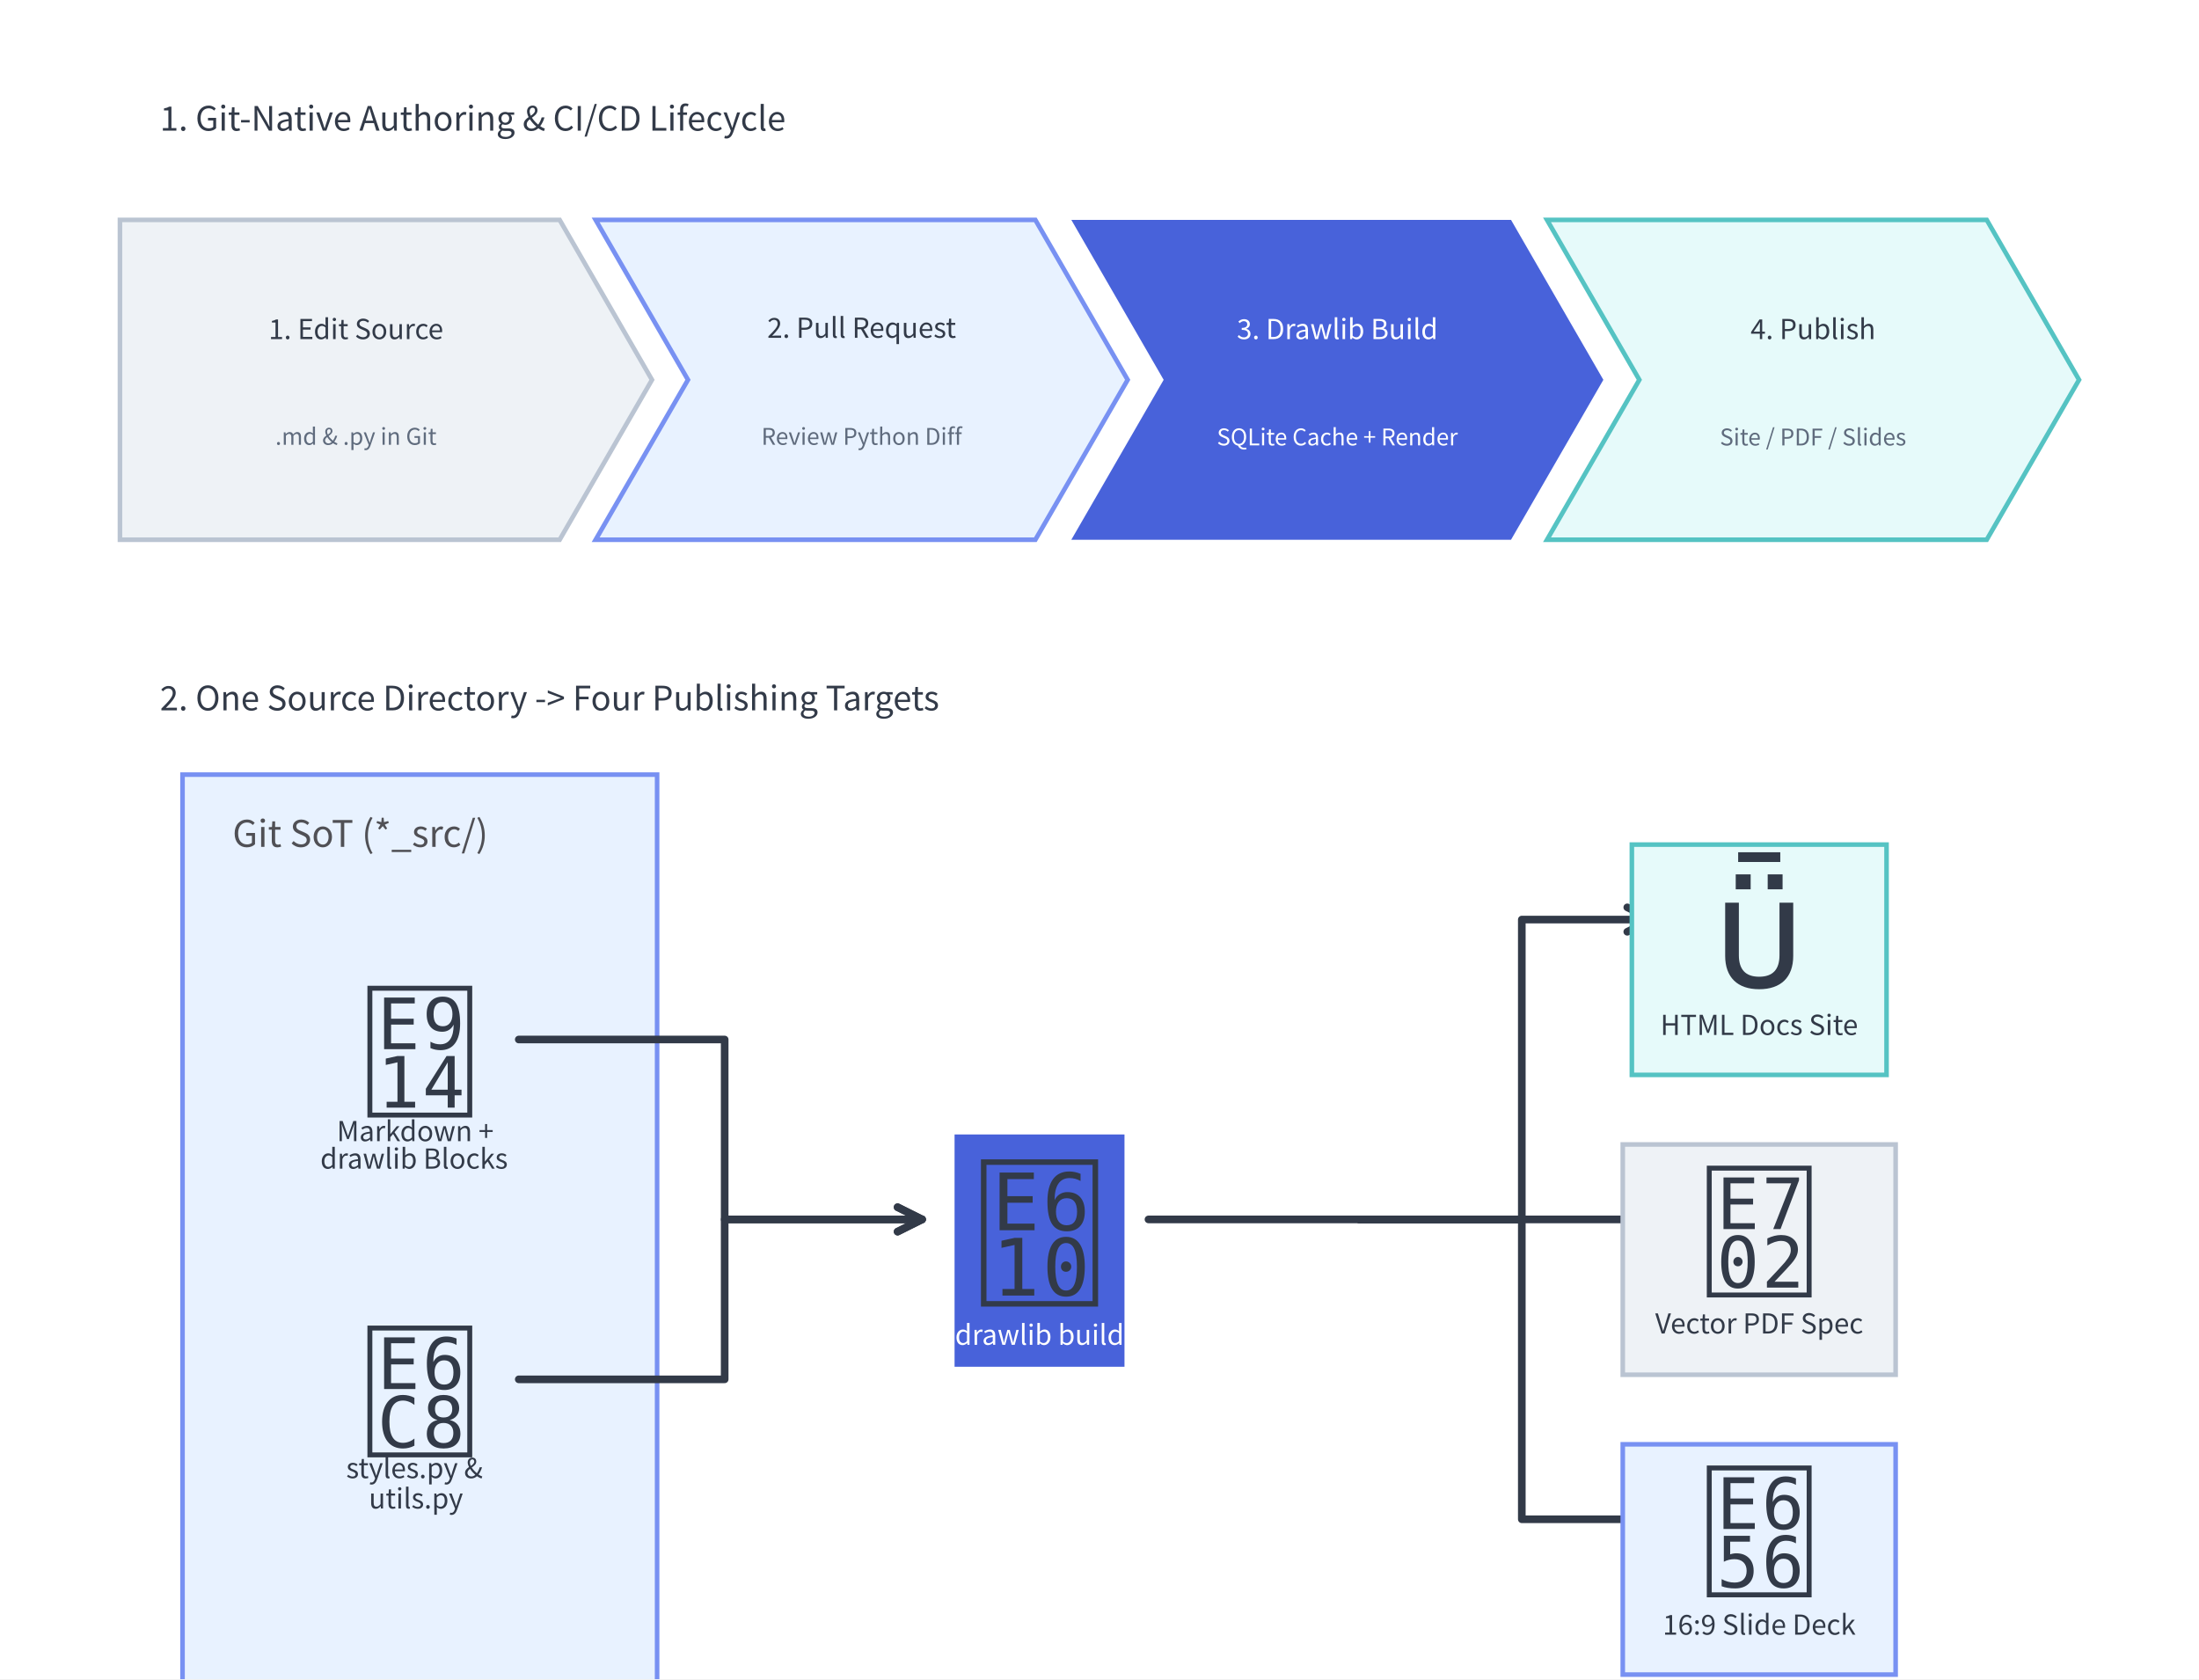
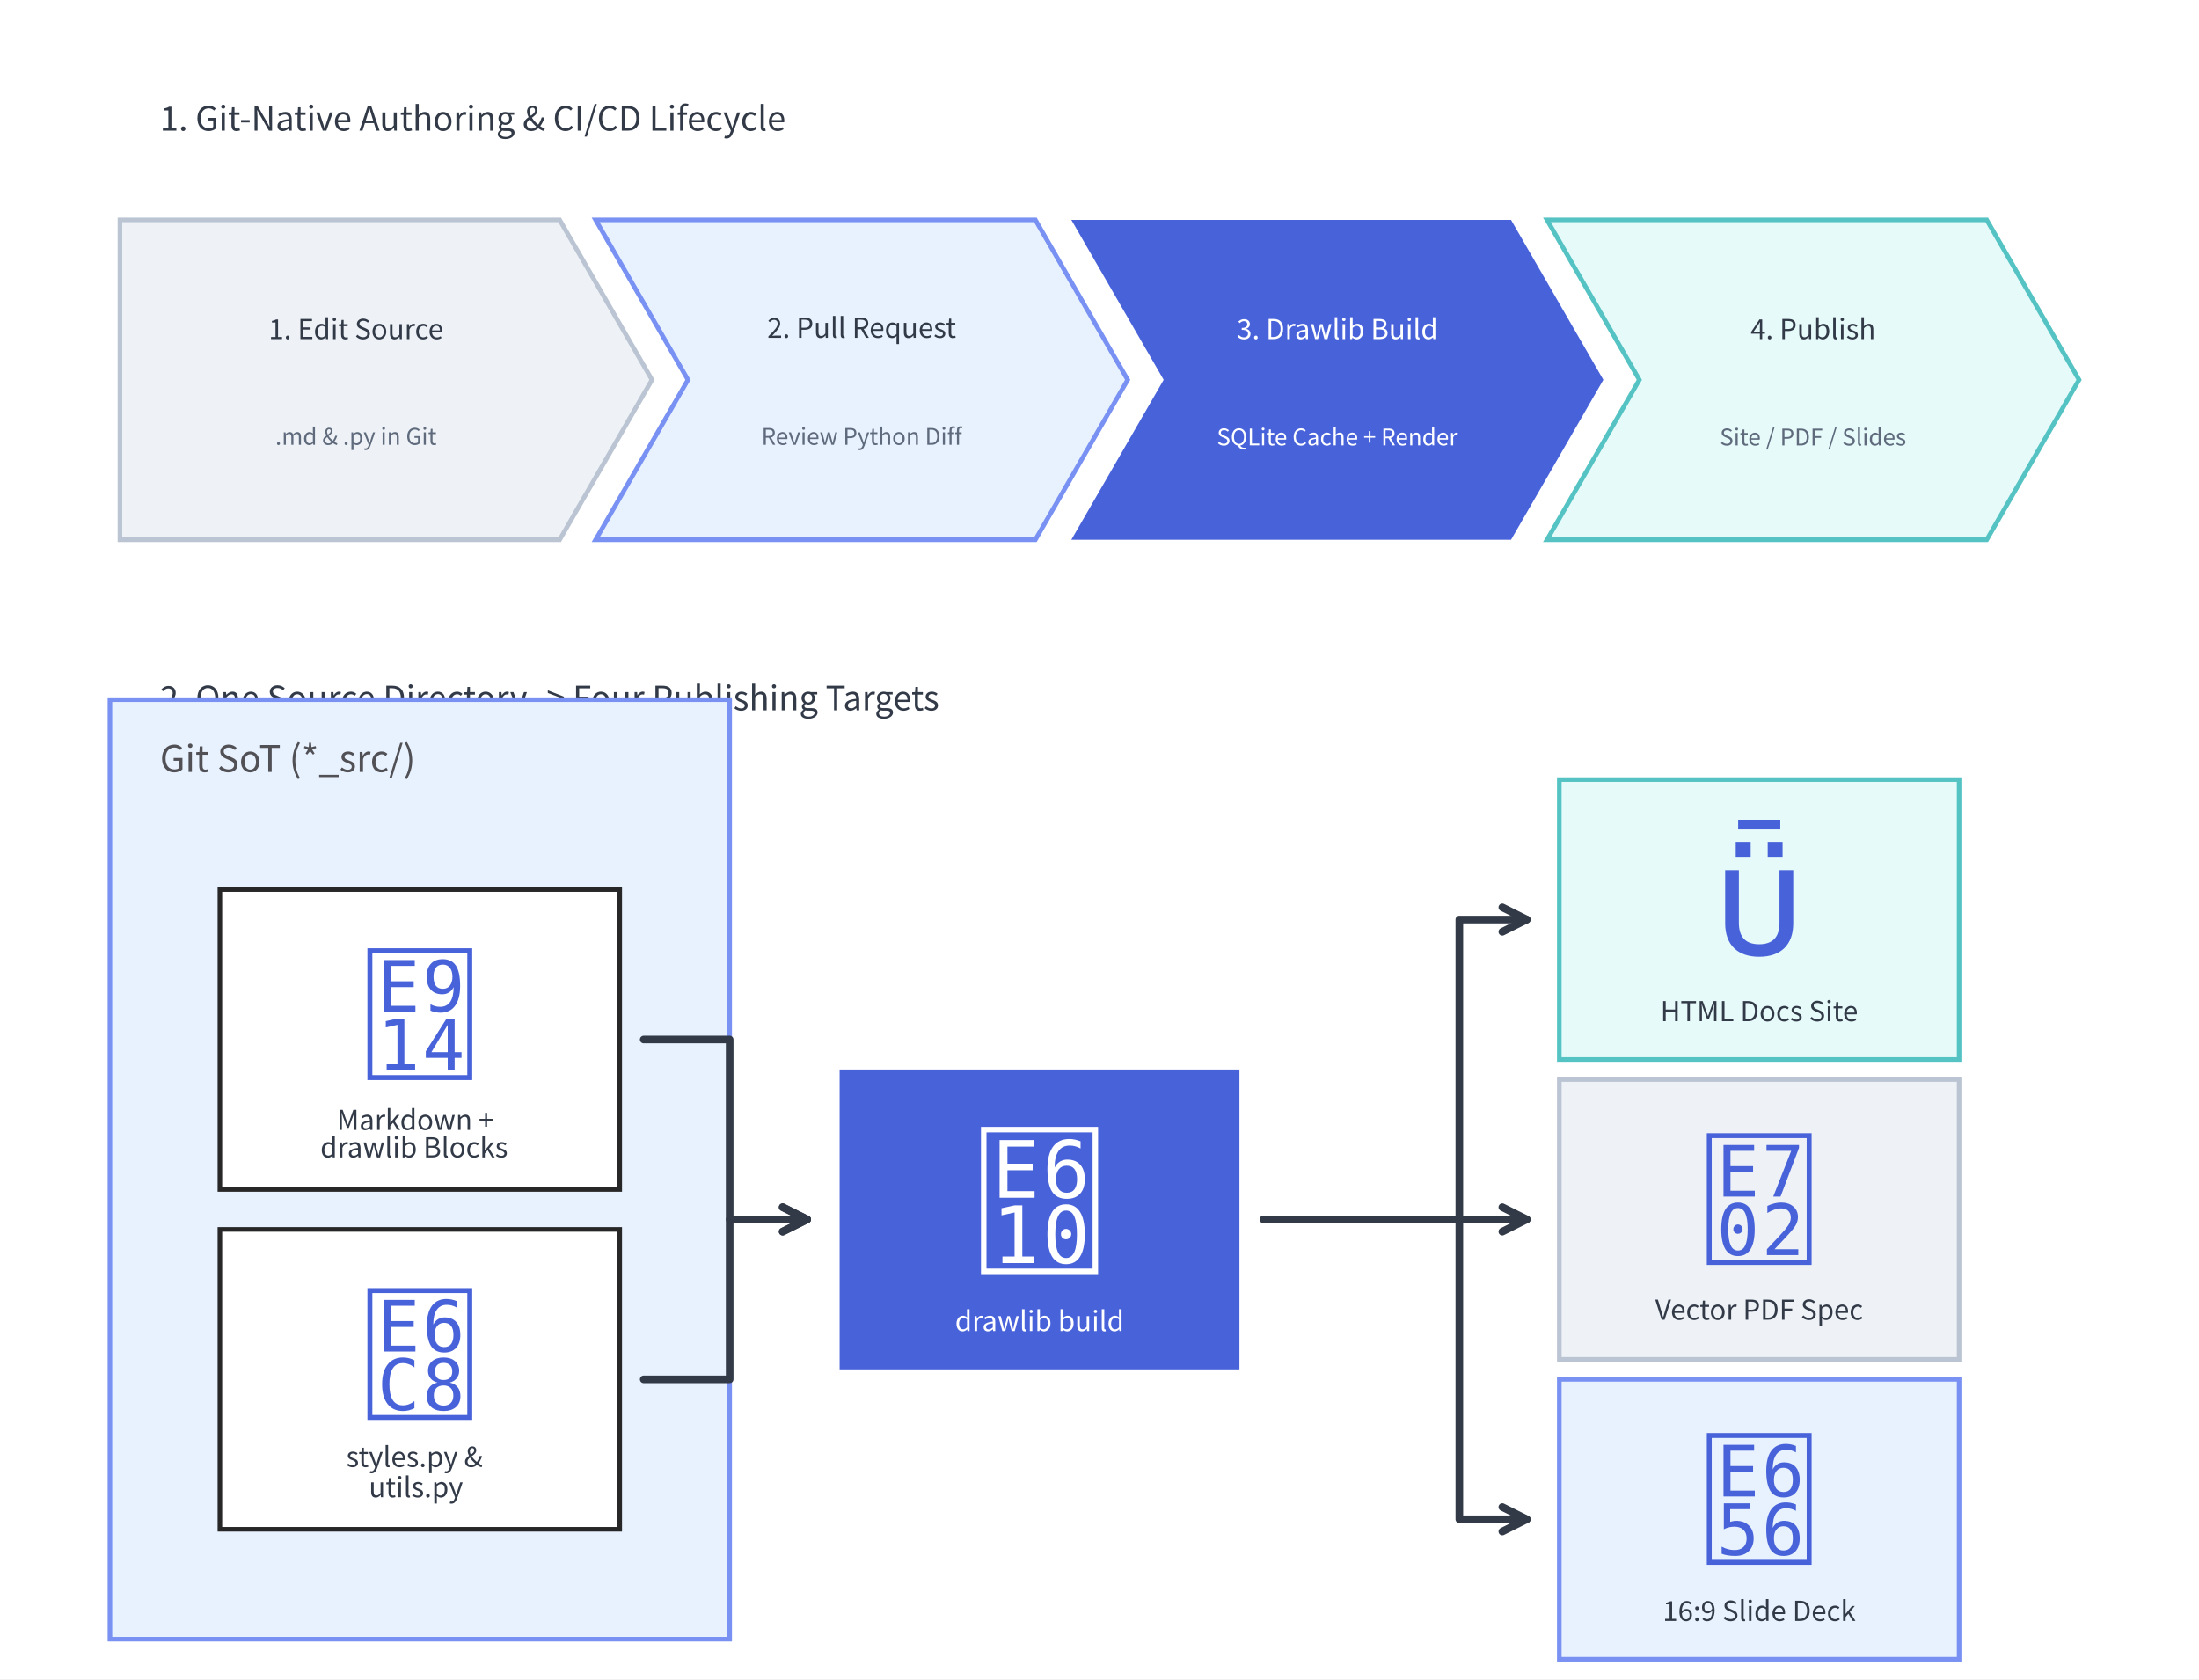
<svg xmlns="http://www.w3.org/2000/svg" width="720pt" height="549.818pt" viewBox="0 0 720 549.818" version="1.1">
  <defs>
    <style type="text/css">*{stroke-linejoin: round; stroke-linecap: butt}</style>
  </defs>
  <g id="figure_1">
    <g id="patch_1">
      <path d="M 0 549.818  L 720 549.818  L 720 0  L 0 0  z " style="fill: #ffffff" />
    </g>
    <g id="axes_1">
      <g id="text_1">
        <g clip-path="url(#p2281568558)">
          <text style="font-size: 11px; font-family: 'drawlib-cjk-japanese-noto-sans-bold', 'Noto Sans CJK JP'; text-anchor: start; fill: #323a48" x="52.364" y="42.776" transform="rotate(-0 52.36364 42.7764)">1. Git-Native Authoring &amp; CI/CD Lifecycle</text>
        </g>
      </g>
      <g id="patch_2">
        <path d="M 39.273 176.727  L 39.273 72  L 183.242 72  L 213.474 124.364  L 183.242 176.727  z " clip-path="url(#p2281568558)" style="fill: #eef2f6; stroke: #bac4d2; stroke-width: 1.5; stroke-linejoin: miter" />
      </g>
      <g id="text_2">
        <g clip-path="url(#p2281568558)">
          <text style="font-size: 9px; font-family: 'drawlib-cjk-japanese-noto-sans-bold', 'Noto Sans CJK JP'; text-anchor: middle; fill: #323a48" x="116.548" y="111.027" transform="rotate(-0 116.548 111.0273)">1. Edit Source</text>
        </g>
      </g>
      <g id="text_3">
        <g clip-path="url(#p2281568558)">
          <text style="font-size: 7.5px; font-family: 'drawlib-cjk-japanese-noto-sans-regular', 'Noto Sans CJK JP'; text-anchor: middle; fill: #5f6b7d" x="116.548" y="145.637" transform="rotate(-0 116.548 145.6368)">.md &amp; .py in Git</text>
        </g>
      </g>
      <g id="patch_3">
        <path d="M 195.024 176.727  L 225.256 124.364  L 195.024 72  L 338.993 72  L 369.225 124.364  L 338.993 176.727  z " clip-path="url(#p2281568558)" style="fill: #e8f2ff; stroke: #7891f2; stroke-width: 1.5; stroke-linejoin: miter" />
      </g>
      <g id="text_4">
        <g clip-path="url(#p2281568558)">
          <text style="font-size: 9px; font-family: 'drawlib-cjk-japanese-noto-sans-bold', 'Noto Sans CJK JP'; text-anchor: middle; fill: #323a48" x="282.124" y="110.6" transform="rotate(-0 282.1245 110.5998)">2. Pull Request</text>
        </g>
      </g>
      <g id="text_5">
        <g clip-path="url(#p2281568558)">
          <text style="font-size: 7.5px; font-family: 'drawlib-cjk-japanese-noto-sans-regular', 'Noto Sans CJK JP'; text-anchor: middle; fill: #5f6b7d" x="282.124" y="145.637" transform="rotate(-0 282.1245 145.6368)">Review Python Diff</text>
        </g>
      </g>
      <g id="patch_4">
        <path d="M 350.775 176.727  L 381.007 124.364  L 350.775 72  L 494.744 72  L 524.976 124.364  L 494.744 176.727  z " clip-path="url(#p2281568558)" style="fill: #4862da" />
      </g>
      <g id="text_6">
        <g clip-path="url(#p2281568558)">
          <text style="font-size: 9px; font-family: 'drawlib-cjk-japanese-noto-sans-bold', 'Noto Sans CJK JP'; text-anchor: middle; fill: #ffffff" x="437.876" y="111.027" transform="rotate(-0 437.8755 111.0273)">3. Drawlib Build</text>
        </g>
      </g>
      <g id="text_7">
        <g clip-path="url(#p2281568558)">
          <text style="font-size: 7.5px; font-family: 'drawlib-cjk-japanese-noto-sans-regular', 'Noto Sans CJK JP'; text-anchor: middle; fill: #ffffff" x="437.876" y="145.824" transform="rotate(-0 437.8755 145.8243)">SQLite Cache + Render</text>
        </g>
      </g>
      <g id="patch_5">
        <path d="M 506.526 176.727  L 536.758 124.364  L 506.526 72  L 650.495 72  L 680.727 124.364  L 650.495 176.727  z " clip-path="url(#p2281568558)" style="fill: #e6fafa; stroke: #55c3c3; stroke-width: 1.5; stroke-linejoin: miter" />
      </g>
      <g id="text_8">
        <g clip-path="url(#p2281568558)">
          <text style="font-size: 9px; font-family: 'drawlib-cjk-japanese-noto-sans-bold', 'Noto Sans CJK JP'; text-anchor: middle; fill: #323a48" x="593.627" y="111.027" transform="rotate(-0 593.6266 111.0273)">4. Publish</text>
        </g>
      </g>
      <g id="text_9">
        <g clip-path="url(#p2281568558)">
          <text style="font-size: 7.5px; font-family: 'drawlib-cjk-japanese-noto-sans-regular', 'Noto Sans CJK JP'; text-anchor: middle; fill: #5f6b7d" x="593.627" y="145.843" transform="rotate(-0 593.6266 145.8431)">Site / PDF / Slides</text>
        </g>
      </g>
      <g id="text_10">
        <g clip-path="url(#p2281568558)">
          <text style="font-size: 11px; font-family: 'drawlib-cjk-japanese-noto-sans-bold', 'Noto Sans CJK JP'; text-anchor: start; fill: #323a48" x="52.364" y="232.595" transform="rotate(-0 52.36364 232.5946)">2. One Source Directory -&gt; Four Publishing Targets</text>
        </g>
      </g>
      <g id="patch_6">
-         <path d="M 59.76 554.989  L 59.76 253.636  L 215.149 253.636  L 215.149 554.989  z " clip-path="url(#p2281568558)" style="fill: #e8f2ff; stroke: #7891f2; stroke-width: 1.5; stroke-linejoin: miter" />
+         <path d="M 36 536.727  L 36 229.091  L 238.909 229.091  L 238.909 536.727  z " clip-path="url(#p2281568558)" style="fill: #e8f2ff; stroke: #7891f2; stroke-width: 1.5; stroke-linejoin: miter" />
      </g>
      <g id="text_11">
        <g clip-path="url(#p2281568558)">
-           <text style="font-size: 12px; font-family: 'drawlib-cjk-japanese-noto-sans-bold', 'Noto Sans CJK JP'; text-anchor: start; fill: #505055" x="76.124" y="277.287" transform="rotate(-0 76.12364 277.2873)">Git SoT (*_src/)</text>
+           <text style="font-size: 12px; font-family: 'drawlib-cjk-japanese-noto-sans-bold', 'Noto Sans CJK JP'; text-anchor: start; fill: #505055" x="52.364" y="252.742" transform="rotate(-0 52.36364 252.7418)">Git SoT (*_src/)</text>
        </g>
      </g>
      <g id="patch_7">
-         <path d="M 169.855 340.364  L 237.273 340.364  L 237.273 399.273  L 301.896 399.273  " clip-path="url(#p2281568558)" style="fill: none; stroke: #323a48; stroke-width: 2.5; stroke-linecap: round" />
-         <path d="M 293.896 395.273  L 301.896 399.273  L 293.896 403.273  " clip-path="url(#p2281568558)" style="fill: none; stroke: #323a48; stroke-width: 2.5; stroke-linecap: round" />
+         <path d="M 210.764 340.364  L 238.909 340.364  L 238.909 399.273  L 264.259 399.273  " clip-path="url(#p2281568558)" style="fill: none; stroke: #323a48; stroke-width: 2.5; stroke-linecap: round" />
+         <path d="M 256.259 395.273  L 264.259 399.273  L 256.259 403.273  " clip-path="url(#p2281568558)" style="fill: none; stroke: #323a48; stroke-width: 2.5; stroke-linecap: round" />
      </g>
      <g id="patch_8">
-         <path d="M 169.855 451.636  L 237.273 451.636  L 237.273 399.273  L 301.896 399.273  " clip-path="url(#p2281568558)" style="fill: none; stroke: #323a48; stroke-width: 2.5; stroke-linecap: round" />
-         <path d="M 293.896 395.273  L 301.896 399.273  L 293.896 403.273  " clip-path="url(#p2281568558)" style="fill: none; stroke: #323a48; stroke-width: 2.5; stroke-linecap: round" />
+         <path d="M 210.764 451.636  L 238.909 451.636  L 238.909 399.273  L 264.259 399.273  " clip-path="url(#p2281568558)" style="fill: none; stroke: #323a48; stroke-width: 2.5; stroke-linecap: round" />
+         <path d="M 256.259 395.273  L 264.259 399.273  L 256.259 403.273  " clip-path="url(#p2281568558)" style="fill: none; stroke: #323a48; stroke-width: 2.5; stroke-linecap: round" />
      </g>
      <g id="patch_9">
-         <path d="M 376.036 399.273  L 445.091 399.273  " clip-path="url(#p2281568558)" style="fill: none; stroke: #323a48; stroke-width: 2.5; stroke-linecap: round" />
+         <path d="M 413.673 399.273  L 445.091 399.273  " clip-path="url(#p2281568558)" style="fill: none; stroke: #323a48; stroke-width: 2.5; stroke-linecap: round" />
      </g>
      <g id="patch_10">
-         <path d="M 445.091 399.273  L 498.273 399.273  L 498.273 301.091  L 540.805 301.091  " clip-path="url(#p2281568558)" style="fill: none; stroke: #323a48; stroke-width: 2.5; stroke-linecap: round" />
-         <path d="M 532.805 297.091  L 540.805 301.091  L 532.805 305.091  " clip-path="url(#p2281568558)" style="fill: none; stroke: #323a48; stroke-width: 2.5; stroke-linecap: round" />
+         <path d="M 445.091 399.273  L 477.818 399.273  L 477.818 301.091  L 499.896 301.091  " clip-path="url(#p2281568558)" style="fill: none; stroke: #323a48; stroke-width: 2.5; stroke-linecap: round" />
+         <path d="M 491.896 297.091  L 499.896 301.091  L 491.896 305.091  " clip-path="url(#p2281568558)" style="fill: none; stroke: #323a48; stroke-width: 2.5; stroke-linecap: round" />
      </g>
      <g id="patch_11">
-         <path d="M 445.091 399.273  L 540.805 399.273  " clip-path="url(#p2281568558)" style="fill: none; stroke: #323a48; stroke-width: 2.5; stroke-linecap: round" />
-         <path d="M 532.805 395.273  L 540.805 399.273  L 532.805 403.273  " clip-path="url(#p2281568558)" style="fill: none; stroke: #323a48; stroke-width: 2.5; stroke-linecap: round" />
+         <path d="M 445.091 399.273  L 499.896 399.273  " clip-path="url(#p2281568558)" style="fill: none; stroke: #323a48; stroke-width: 2.5; stroke-linecap: round" />
+         <path d="M 491.896 395.273  L 499.896 399.273  L 491.896 403.273  " clip-path="url(#p2281568558)" style="fill: none; stroke: #323a48; stroke-width: 2.5; stroke-linecap: round" />
      </g>
      <g id="patch_12">
-         <path d="M 445.091 399.273  L 498.273 399.273  L 498.273 497.455  L 540.805 497.455  " clip-path="url(#p2281568558)" style="fill: none; stroke: #323a48; stroke-width: 2.5; stroke-linecap: round" />
-         <path d="M 532.805 493.455  L 540.805 497.455  L 532.805 501.455  " clip-path="url(#p2281568558)" style="fill: none; stroke: #323a48; stroke-width: 2.5; stroke-linecap: round" />
+         <path d="M 445.091 399.273  L 477.818 399.273  L 477.818 497.455  L 499.896 497.455  " clip-path="url(#p2281568558)" style="fill: none; stroke: #323a48; stroke-width: 2.5; stroke-linecap: round" />
+         <path d="M 491.896 493.455  L 499.896 497.455  L 491.896 501.455  " clip-path="url(#p2281568558)" style="fill: none; stroke: #323a48; stroke-width: 2.5; stroke-linecap: round" />
+       </g>
+       <g id="patch_13">
+         <path d="M 72 389.455  L 72 291.273  L 202.909 291.273  L 202.909 389.455  z " clip-path="url(#p2281568558)" style="fill: #ffffff; stroke: #272727; stroke-width: 1.5; stroke-linejoin: miter" />
      </g>
      <g id="text_12">
        <g clip-path="url(#p2281568558)">
-           <text style="font-size: 51px; font-family: 'drawlib-phosphor-thin', 'Phosphor-Thin'; text-anchor: middle; fill: #323a48" x="137.455" y="362.676" transform="rotate(-0 137.4545 362.6761)"></text>
+           <text style="font-size: 51px; font-family: 'drawlib-phosphor-regular', 'Phosphor'; text-anchor: middle; fill: #4862da" x="137.455" y="350.403" transform="rotate(-0 137.4545 350.4034)"></text>
        </g>
      </g>
      <g id="text_13">
        <g clip-path="url(#p2281568558)">
-           <text style="font-size: 9px; font-family: 'drawlib-cjk-japanese-noto-sans-bold', 'Noto Sans CJK JP'; fill: #323a48" transform="translate(110.2844 373.6473)">Markdown +</text>
+           <text style="font-size: 9px; font-family: 'drawlib-cjk-japanese-noto-sans-bold', 'Noto Sans CJK JP'; fill: #323a48" transform="translate(110.2844 369.9655)">Markdown +</text>
        </g>
        <g clip-path="url(#p2281568558)">
-           <text style="font-size: 9px; font-family: 'drawlib-cjk-japanese-noto-sans-bold', 'Noto Sans CJK JP'; fill: #323a48" transform="translate(104.8696 382.6473)">drawlib Blocks</text>
+           <text style="font-size: 9px; font-family: 'drawlib-cjk-japanese-noto-sans-bold', 'Noto Sans CJK JP'; fill: #323a48" transform="translate(104.8696 378.9655)">drawlib Blocks</text>
        </g>
+       </g>
+       <g id="patch_14">
+         <path d="M 72 500.727  L 72 402.545  L 202.909 402.545  L 202.909 500.727  z " clip-path="url(#p2281568558)" style="fill: #ffffff; stroke: #272727; stroke-width: 1.5; stroke-linejoin: miter" />
      </g>
      <g id="text_14">
        <g clip-path="url(#p2281568558)">
-           <text style="font-size: 51px; font-family: 'drawlib-phosphor-thin', 'Phosphor-Thin'; text-anchor: middle; fill: #323a48" x="137.455" y="473.949" transform="rotate(-0 137.4545 473.9489)"></text>
+           <text style="font-size: 51px; font-family: 'drawlib-phosphor-regular', 'Phosphor'; text-anchor: middle; fill: #4862da" x="137.455" y="461.676" transform="rotate(-0 137.4545 461.6761)"></text>
        </g>
      </g>
      <g id="text_15">
        <g clip-path="url(#p2281568558)">
-           <text style="font-size: 9px; font-family: 'drawlib-cjk-japanese-noto-sans-bold', 'Noto Sans CJK JP'; fill: #323a48" transform="translate(113.3338 483.9834)">styles.py &amp;</text>
+           <text style="font-size: 9px; font-family: 'drawlib-cjk-japanese-noto-sans-bold', 'Noto Sans CJK JP'; fill: #323a48" transform="translate(113.3338 480.3016)">styles.py &amp;</text>
        </g>
        <g clip-path="url(#p2281568558)">
-           <text style="font-size: 9px; font-family: 'drawlib-cjk-japanese-noto-sans-bold', 'Noto Sans CJK JP'; fill: #323a48" transform="translate(120.7722 493.92)">utils.py</text>
+           <text style="font-size: 9px; font-family: 'drawlib-cjk-japanese-noto-sans-bold', 'Noto Sans CJK JP'; fill: #323a48" transform="translate(120.7722 490.2382)">utils.py</text>
        </g>
      </g>
-       <g id="patch_13">
-         <path d="M 312.545 447.513  L 312.545 371.455  L 368.182 371.455  L 368.182 447.513  z " clip-path="url(#p2281568558)" style="fill: #4862da" />
+       <g id="patch_15">
+         <path d="M 274.909 448.364  L 274.909 350.182  L 405.818 350.182  L 405.818 448.364  z " clip-path="url(#p2281568558)" style="fill: #4862da" />
      </g>
      <g id="text_16">
        <g clip-path="url(#p2281568558)">
-           <text style="font-size: 57px; font-family: 'drawlib-phosphor-thin', 'Phosphor-Thin'; text-anchor: middle; fill: #323a48" x="340.364" y="424.21" transform="rotate(-0 340.3636 424.2102)"></text>
+           <text style="font-size: 57px; font-family: 'drawlib-phosphor-regular', 'Phosphor'; text-anchor: middle; fill: #ffffff" x="340.364" y="413.574" transform="rotate(-0 340.3636 413.5739)"></text>
        </g>
      </g>
      <g id="text_17">
        <g clip-path="url(#p2281568558)">
-           <text style="font-size: 9px; font-family: 'drawlib-cjk-japanese-noto-sans-bold', 'Noto Sans CJK JP'; text-anchor: middle; fill: #ffffff" x="340.364" y="440.329" transform="rotate(-0 340.3636 440.3291)">drawlib build</text>
+           <text style="font-size: 9px; font-family: 'drawlib-cjk-japanese-noto-sans-bold', 'Noto Sans CJK JP'; text-anchor: middle; fill: #ffffff" x="340.364" y="435.829" transform="rotate(-0 340.3636 435.8291)">drawlib build</text>
        </g>
      </g>
-       <g id="patch_14">
-         <path d="M 534.305 351.949  L 534.305 276.545  L 617.695 276.545  L 617.695 351.949  z " clip-path="url(#p2281568558)" style="fill: #e6fafa; stroke: #55c3c3; stroke-width: 1.5; stroke-linejoin: miter" />
+       <g id="patch_16">
+         <path d="M 510.545 346.909  L 510.545 255.273  L 641.455 255.273  L 641.455 346.909  z " clip-path="url(#p2281568558)" style="fill: #e6fafa; stroke: #55c3c3; stroke-width: 1.5; stroke-linejoin: miter" />
      </g>
      <g id="text_18">
        <g clip-path="url(#p2281568558)">
-           <text style="font-size: 51px; font-family: 'drawlib-phosphor-thin', 'Phosphor-Thin'; text-anchor: middle; fill: #323a48" x="576" y="323.403" transform="rotate(-0 576 323.4034)"></text>
+           <text style="font-size: 51px; font-family: 'drawlib-phosphor-regular', 'Phosphor'; text-anchor: middle; fill: #4862da" x="576" y="312.767" transform="rotate(-0 576 312.767)"></text>
        </g>
      </g>
      <g id="text_19">
        <g clip-path="url(#p2281568558)">
-           <text style="font-size: 9px; font-family: 'drawlib-cjk-japanese-noto-sans-bold', 'Noto Sans CJK JP'; text-anchor: middle; fill: #323a48" x="576" y="338.875" transform="rotate(-0 576 338.8745)">HTML Docs Site</text>
+           <text style="font-size: 9px; font-family: 'drawlib-cjk-japanese-noto-sans-bold', 'Noto Sans CJK JP'; text-anchor: middle; fill: #323a48" x="576" y="334.375" transform="rotate(-0 576 334.3745)">HTML Docs Site</text>
        </g>
      </g>
-       <g id="patch_15">
-         <path d="M 531.327 450.131  L 531.327 374.727  L 620.673 374.727  L 620.673 450.131  z " clip-path="url(#p2281568558)" style="fill: #eef2f6; stroke: #bac4d2; stroke-width: 1.5; stroke-linejoin: miter" />
+       <g id="patch_17">
+         <path d="M 510.545 445.091  L 510.545 353.455  L 641.455 353.455  L 641.455 445.091  z " clip-path="url(#p2281568558)" style="fill: #eef2f6; stroke: #bac4d2; stroke-width: 1.5; stroke-linejoin: miter" />
      </g>
      <g id="text_20">
        <g clip-path="url(#p2281568558)">
-           <text style="font-size: 51px; font-family: 'drawlib-phosphor-thin', 'Phosphor-Thin'; text-anchor: middle; fill: #323a48" x="576" y="421.585" transform="rotate(-0 576 421.5852)"></text>
+           <text style="font-size: 51px; font-family: 'drawlib-phosphor-regular', 'Phosphor'; text-anchor: middle; fill: #4862da" x="576" y="410.949" transform="rotate(-0 576 410.9489)"></text>
        </g>
      </g>
      <g id="text_21">
        <g clip-path="url(#p2281568558)">
-           <text style="font-size: 9px; font-family: 'drawlib-cjk-japanese-noto-sans-bold', 'Noto Sans CJK JP'; text-anchor: middle; fill: #323a48" x="576" y="436.629" transform="rotate(-0 576 436.6289)">Vector PDF Spec</text>
+           <text style="font-size: 9px; font-family: 'drawlib-cjk-japanese-noto-sans-bold', 'Noto Sans CJK JP'; text-anchor: middle; fill: #323a48" x="576" y="432.129" transform="rotate(-0 576 432.1289)">Vector PDF Spec</text>
        </g>
      </g>
-       <g id="patch_16">
-         <path d="M 531.327 548.313  L 531.327 472.909  L 620.673 472.909  L 620.673 548.313  z " clip-path="url(#p2281568558)" style="fill: #e8f2ff; stroke: #7891f2; stroke-width: 1.5; stroke-linejoin: miter" />
+       <g id="patch_18">
+         <path d="M 510.545 543.273  L 510.545 451.636  L 641.455 451.636  L 641.455 543.273  z " clip-path="url(#p2281568558)" style="fill: #e8f2ff; stroke: #7891f2; stroke-width: 1.5; stroke-linejoin: miter" />
      </g>
      <g id="text_22">
        <g clip-path="url(#p2281568558)">
-           <text style="font-size: 51px; font-family: 'drawlib-phosphor-thin', 'Phosphor-Thin'; text-anchor: middle; fill: #323a48" x="576" y="519.767" transform="rotate(-0 576 519.767)"></text>
+           <text style="font-size: 51px; font-family: 'drawlib-phosphor-regular', 'Phosphor'; text-anchor: middle; fill: #4862da" x="576" y="509.131" transform="rotate(-0 576 509.1307)"></text>
        </g>
      </g>
      <g id="text_23">
        <g clip-path="url(#p2281568558)">
-           <text style="font-size: 9px; font-family: 'drawlib-cjk-japanese-noto-sans-bold', 'Noto Sans CJK JP'; text-anchor: middle; fill: #323a48" x="576" y="535.238" transform="rotate(-0 576 535.2382)">16:9 Slide Deck</text>
+           <text style="font-size: 9px; font-family: 'drawlib-cjk-japanese-noto-sans-bold', 'Noto Sans CJK JP'; text-anchor: middle; fill: #323a48" x="576" y="530.738" transform="rotate(-0 576 530.7382)">16:9 Slide Deck</text>
        </g>
      </g>
    </g>
  </g>
  <defs>
    <clipPath id="p2281568558">
      <rect x="0" y="0" width="720" height="549.818" />
    </clipPath>
  </defs>
</svg>
